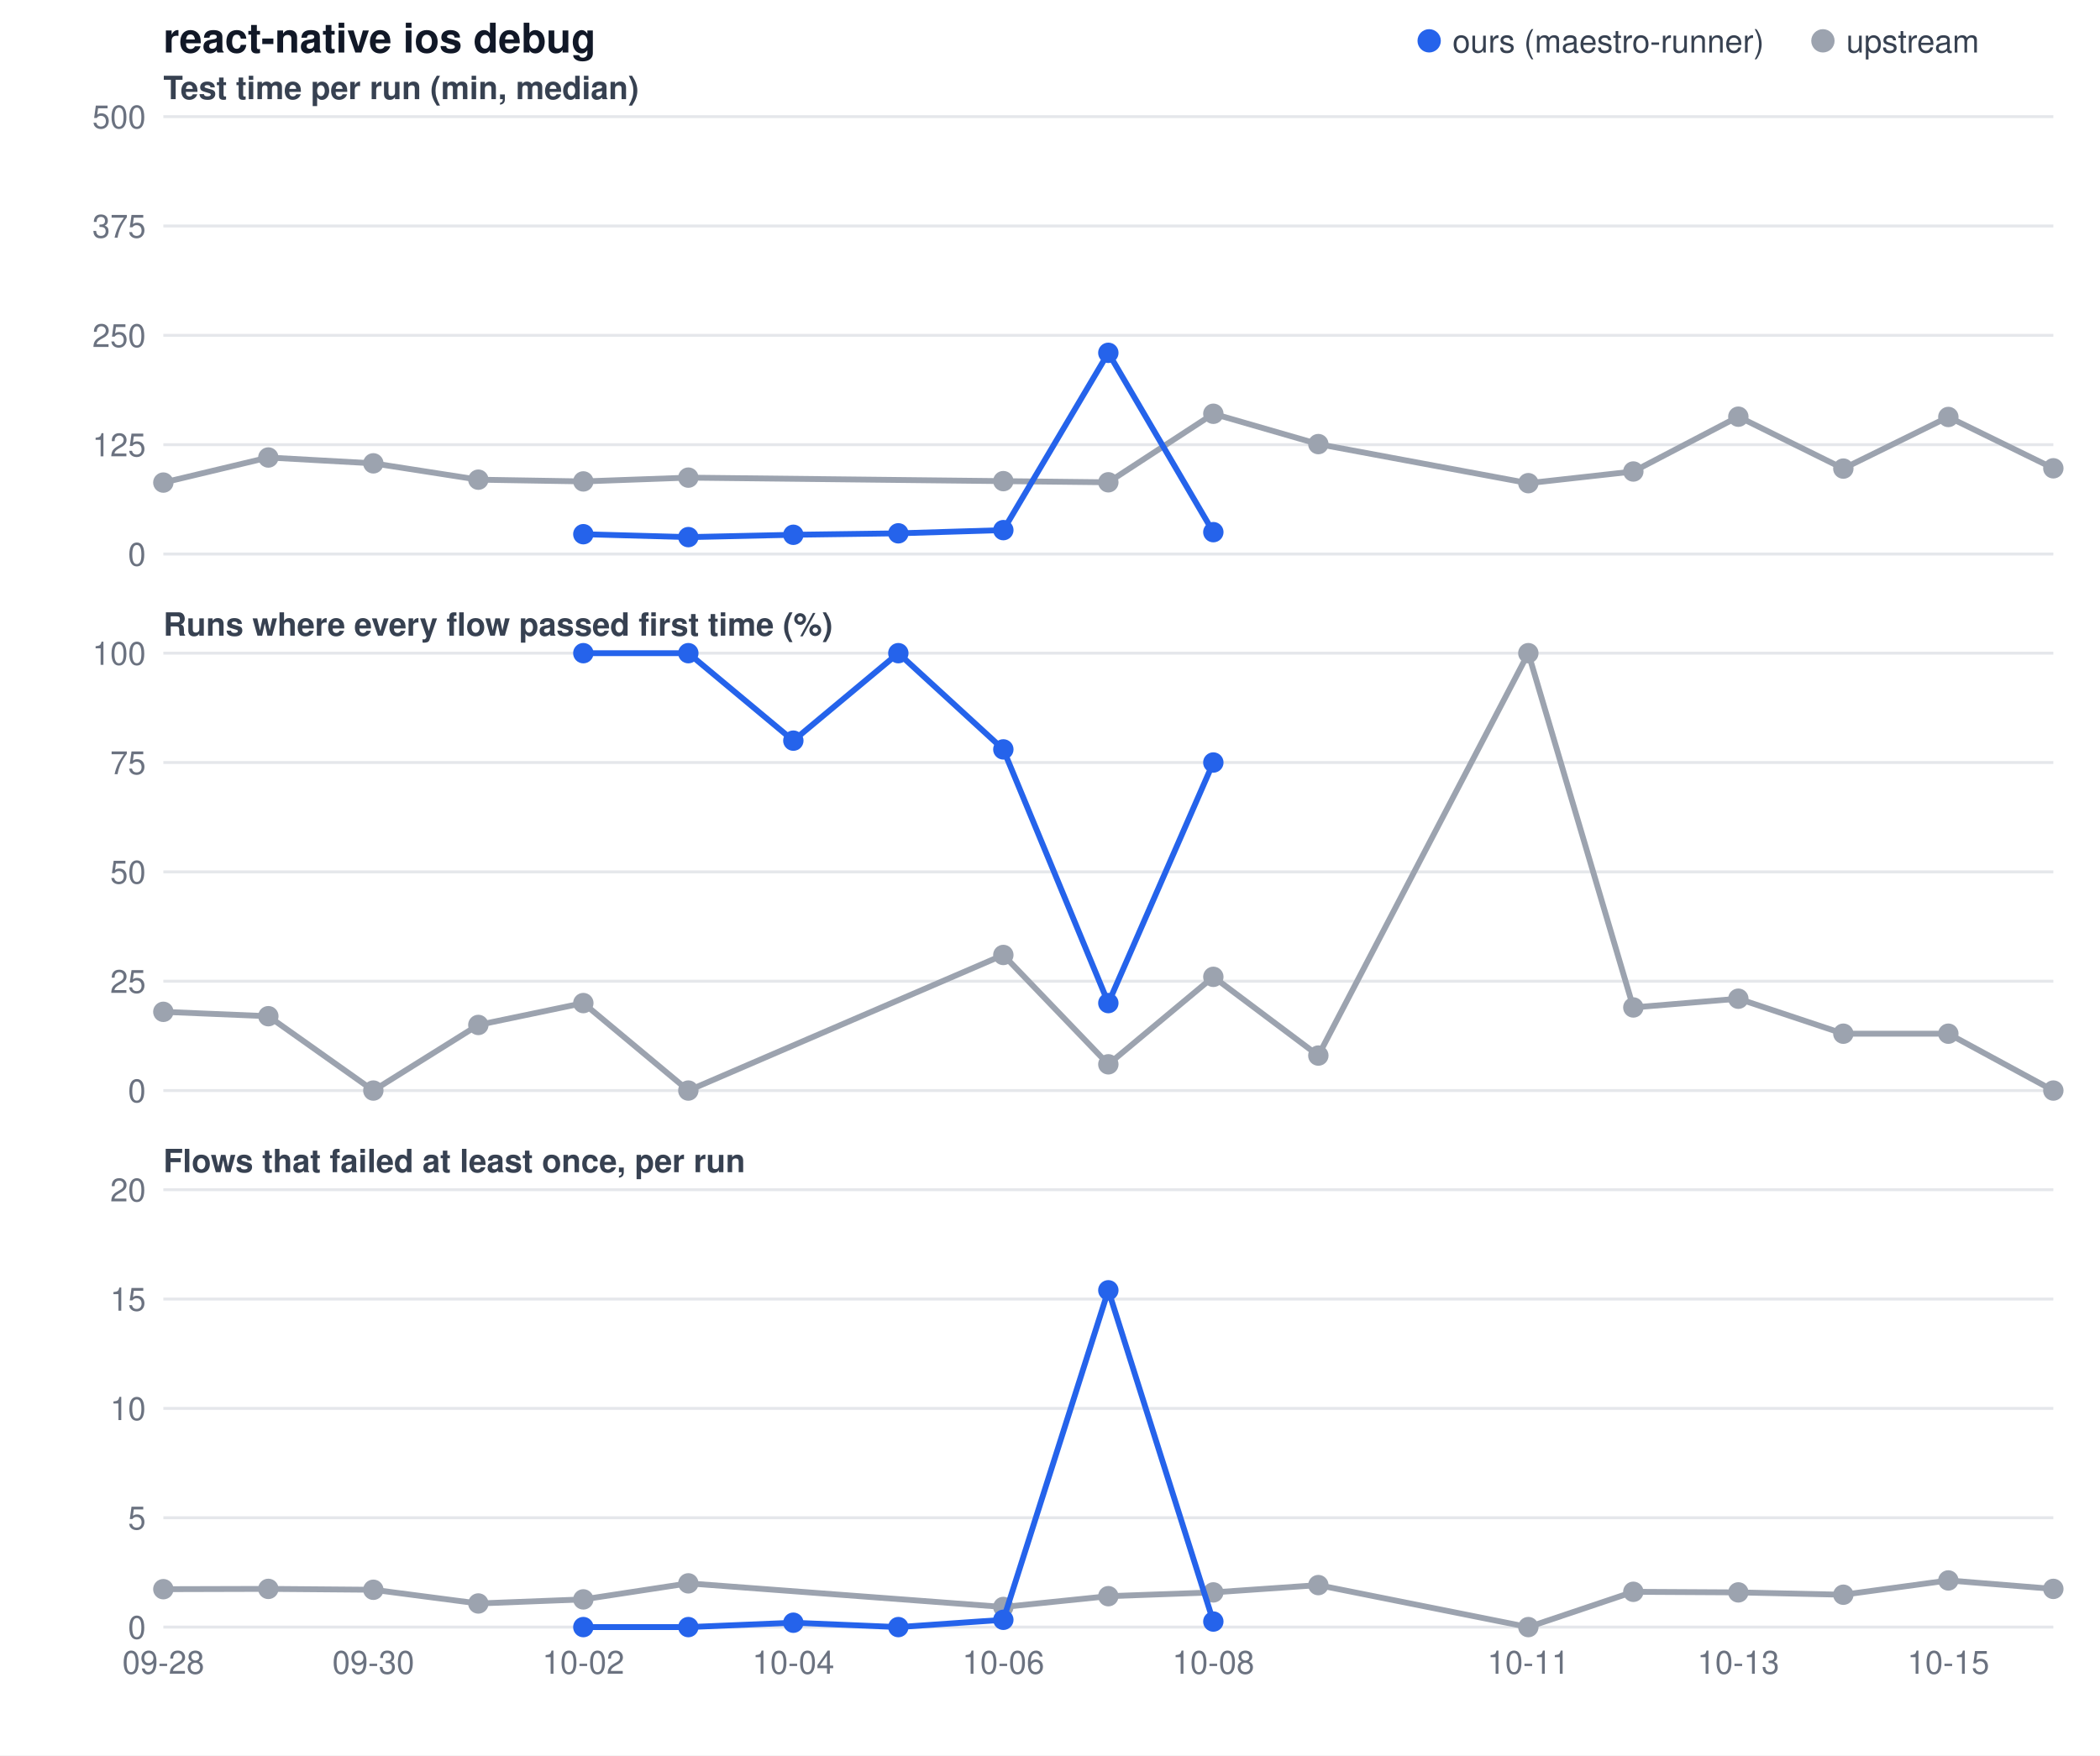
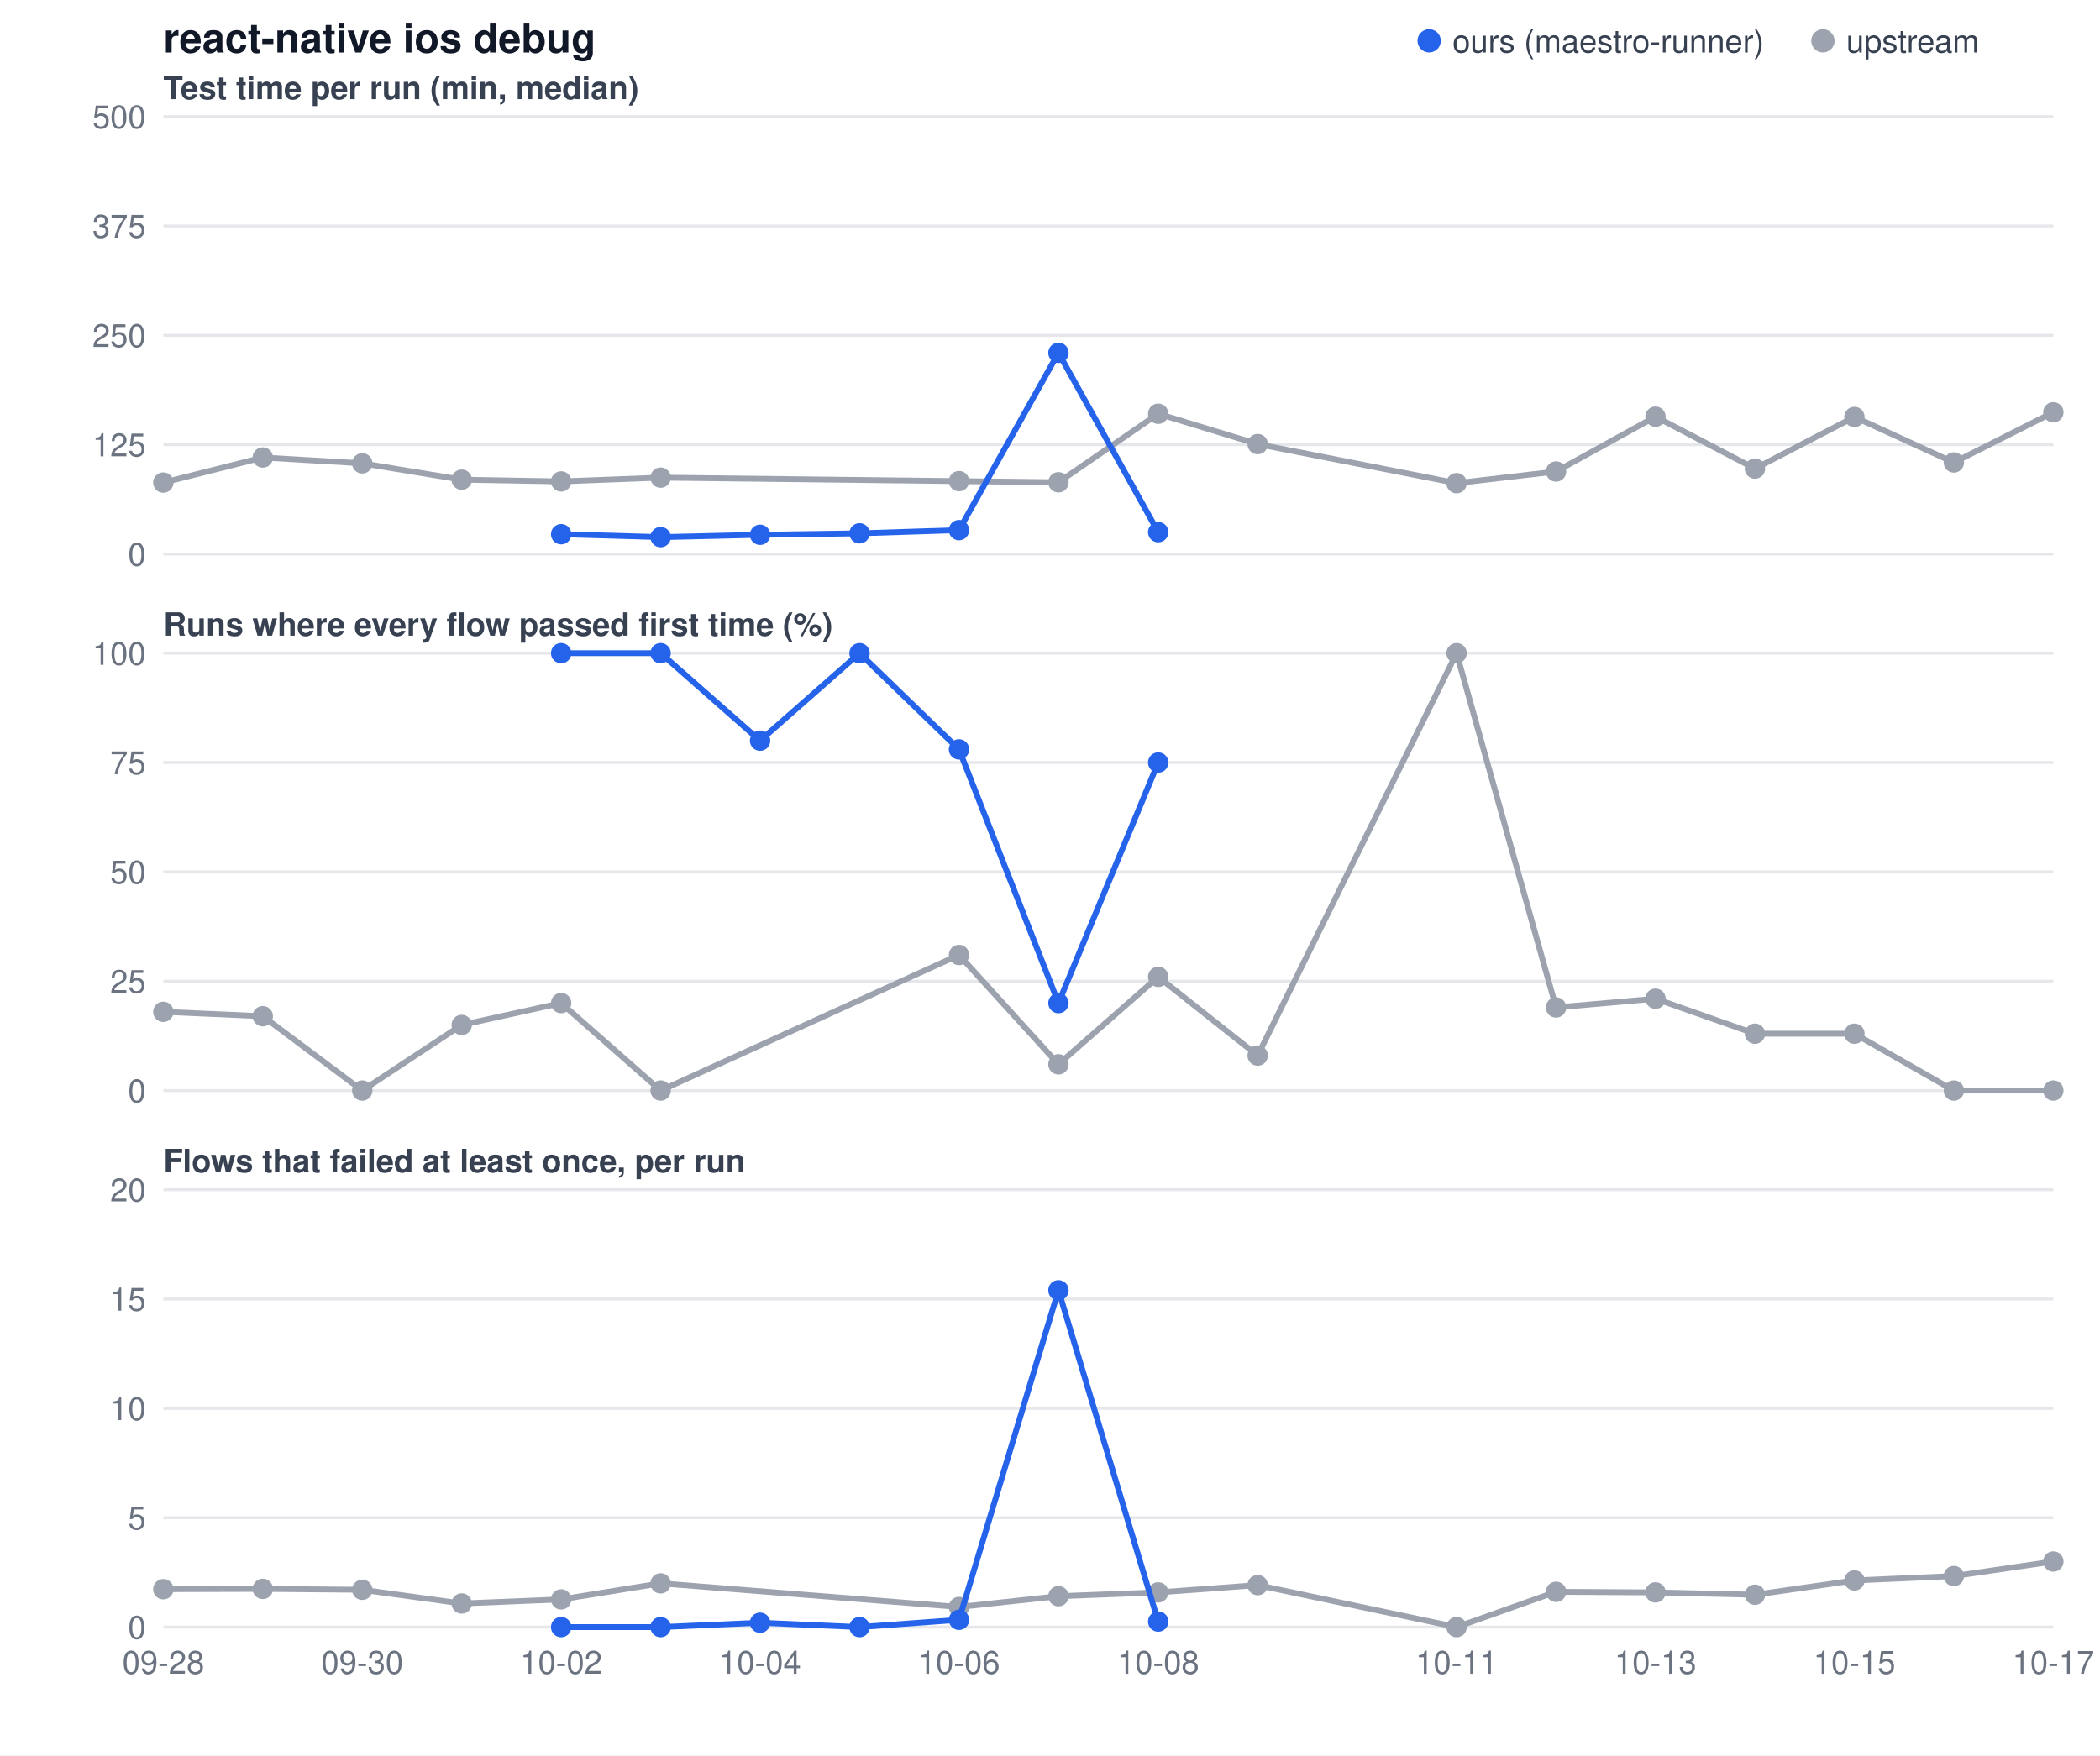
<svg xmlns="http://www.w3.org/2000/svg" width="720" height="602" font-family="-apple-system,Segoe UI,Helvetica,Arial,sans-serif" font-size="11">
  <rect width="100%" height="100%" fill="#ffffff" />
  <text x="56" y="18" font-size="14" font-weight="600" fill="#111827">react-native ios debug</text>
  <circle cx="490" cy="14" r="4" fill="#2563eb" />
  <text x="498" y="18" fill="#374151">ours (maestro-runner)</text>
  <circle cx="625" cy="14" r="4" fill="#9ca3af" />
  <text x="633" y="18" fill="#374151">upstream</text>
  <text x="56" y="34" fill="#374151" font-weight="600">Test time per run (min, median)</text>
  <line x1="56" x2="704" y1="190.0" y2="190.0" stroke="#e5e7eb" />
  <text x="50" y="194.0" text-anchor="end" fill="#6b7280">0</text>
  <line x1="56" x2="704" y1="152.5" y2="152.5" stroke="#e5e7eb" />
  <text x="50" y="156.5" text-anchor="end" fill="#6b7280">125</text>
  <line x1="56" x2="704" y1="115.0" y2="115.0" stroke="#e5e7eb" />
  <text x="50" y="119.0" text-anchor="end" fill="#6b7280">250</text>
  <line x1="56" x2="704" y1="77.5" y2="77.5" stroke="#e5e7eb" />
  <text x="50" y="81.5" text-anchor="end" fill="#6b7280">375</text>
  <line x1="56" x2="704" y1="40.0" y2="40.0" stroke="#e5e7eb" />
  <text x="50" y="44.0" text-anchor="end" fill="#6b7280">500</text>
-   <polyline fill="none" stroke="#9ca3af" stroke-width="2" points="56.0,165.5 92.0,156.9 128.0,158.9 164.0,164.5 200.0,165.1 236.0,163.8 344.0,165.0 380.0,165.4 416.0,141.9 452.0,152.3 524.0,165.7 560.0,161.7 596.0,142.9 632.0,160.7 668.0,143.0 704.0,160.6" />
+   <polyline fill="none" stroke="#9ca3af" stroke-width="2" points="56.0,165.5 90.1,156.9 124.2,158.9 158.3,164.5 192.4,165.1 226.5,163.8 328.8,165.0 362.9,165.4 397.1,141.9 431.2,152.3 499.4,165.7 533.5,161.7 567.6,142.9 601.7,160.7 635.8,143.0 669.9,158.6 704.0,141.4" />
  <circle cx="56.0" cy="165.5" r="3.5" fill="#9ca3af" />
-   <circle cx="92.0" cy="156.9" r="3.5" fill="#9ca3af" />
-   <circle cx="128.0" cy="158.9" r="3.5" fill="#9ca3af" />
-   <circle cx="164.0" cy="164.5" r="3.5" fill="#9ca3af" />
-   <circle cx="200.0" cy="165.1" r="3.5" fill="#9ca3af" />
-   <circle cx="236.0" cy="163.8" r="3.5" fill="#9ca3af" />
-   <circle cx="344.0" cy="165.0" r="3.5" fill="#9ca3af" />
-   <circle cx="380.0" cy="165.4" r="3.5" fill="#9ca3af" />
-   <circle cx="416.0" cy="141.9" r="3.5" fill="#9ca3af" />
-   <circle cx="452.0" cy="152.3" r="3.5" fill="#9ca3af" />
-   <circle cx="524.0" cy="165.7" r="3.5" fill="#9ca3af" />
-   <circle cx="560.0" cy="161.7" r="3.5" fill="#9ca3af" />
-   <circle cx="596.0" cy="142.9" r="3.5" fill="#9ca3af" />
-   <circle cx="632.0" cy="160.7" r="3.5" fill="#9ca3af" />
-   <circle cx="668.0" cy="143.0" r="3.5" fill="#9ca3af" />
-   <circle cx="704.0" cy="160.6" r="3.5" fill="#9ca3af" />
-   <polyline fill="none" stroke="#2563eb" stroke-width="2" points="200.0,183.2 236.0,184.2 272.0,183.4 308.0,182.9 344.0,181.8 380.0,121.0 416.0,182.5" />
-   <circle cx="200.0" cy="183.2" r="3.5" fill="#2563eb" />
-   <circle cx="236.0" cy="184.2" r="3.5" fill="#2563eb" />
-   <circle cx="272.0" cy="183.4" r="3.5" fill="#2563eb" />
-   <circle cx="308.0" cy="182.9" r="3.5" fill="#2563eb" />
-   <circle cx="344.0" cy="181.8" r="3.5" fill="#2563eb" />
-   <circle cx="380.0" cy="121.0" r="3.5" fill="#2563eb" />
-   <circle cx="416.0" cy="182.5" r="3.5" fill="#2563eb" />
+   <circle cx="90.1" cy="156.9" r="3.5" fill="#9ca3af" />
+   <circle cx="124.2" cy="158.9" r="3.5" fill="#9ca3af" />
+   <circle cx="158.3" cy="164.5" r="3.5" fill="#9ca3af" />
+   <circle cx="192.4" cy="165.1" r="3.5" fill="#9ca3af" />
+   <circle cx="226.5" cy="163.8" r="3.5" fill="#9ca3af" />
+   <circle cx="328.8" cy="165.0" r="3.5" fill="#9ca3af" />
+   <circle cx="362.9" cy="165.4" r="3.5" fill="#9ca3af" />
+   <circle cx="397.1" cy="141.9" r="3.5" fill="#9ca3af" />
+   <circle cx="431.2" cy="152.3" r="3.5" fill="#9ca3af" />
+   <circle cx="499.4" cy="165.7" r="3.5" fill="#9ca3af" />
+   <circle cx="533.5" cy="161.7" r="3.5" fill="#9ca3af" />
+   <circle cx="567.6" cy="142.9" r="3.5" fill="#9ca3af" />
+   <circle cx="601.7" cy="160.7" r="3.5" fill="#9ca3af" />
+   <circle cx="635.8" cy="143.0" r="3.5" fill="#9ca3af" />
+   <circle cx="669.9" cy="158.6" r="3.5" fill="#9ca3af" />
+   <circle cx="704.0" cy="141.4" r="3.5" fill="#9ca3af" />
+   <polyline fill="none" stroke="#2563eb" stroke-width="2" points="192.4,183.2 226.5,184.2 260.6,183.4 294.7,182.9 328.8,181.8 362.9,121.0 397.1,182.5" />
+   <circle cx="192.4" cy="183.2" r="3.5" fill="#2563eb" />
+   <circle cx="226.5" cy="184.2" r="3.5" fill="#2563eb" />
+   <circle cx="260.6" cy="183.4" r="3.5" fill="#2563eb" />
+   <circle cx="294.7" cy="182.9" r="3.5" fill="#2563eb" />
+   <circle cx="328.8" cy="181.8" r="3.5" fill="#2563eb" />
+   <circle cx="362.9" cy="121.0" r="3.5" fill="#2563eb" />
+   <circle cx="397.1" cy="182.5" r="3.5" fill="#2563eb" />
  <text x="56" y="218" fill="#374151" font-weight="600">Runs where every flow passed first time (%)</text>
  <line x1="56" x2="704" y1="374.0" y2="374.0" stroke="#e5e7eb" />
  <text x="50" y="378.0" text-anchor="end" fill="#6b7280">0</text>
  <line x1="56" x2="704" y1="336.5" y2="336.5" stroke="#e5e7eb" />
  <text x="50" y="340.5" text-anchor="end" fill="#6b7280">25</text>
  <line x1="56" x2="704" y1="299.0" y2="299.0" stroke="#e5e7eb" />
  <text x="50" y="303.0" text-anchor="end" fill="#6b7280">50</text>
  <line x1="56" x2="704" y1="261.5" y2="261.5" stroke="#e5e7eb" />
  <text x="50" y="265.5" text-anchor="end" fill="#6b7280">75</text>
  <line x1="56" x2="704" y1="224.0" y2="224.0" stroke="#e5e7eb" />
  <text x="50" y="228.0" text-anchor="end" fill="#6b7280">100</text>
-   <polyline fill="none" stroke="#9ca3af" stroke-width="2" points="56.0,347.0 92.0,348.5 128.0,374.0 164.0,351.5 200.0,344.0 236.0,374.0 344.0,327.5 380.0,365.0 416.0,335.0 452.0,362.0 524.0,224.0 560.0,345.5 596.0,342.5 632.0,354.5 668.0,354.5 704.0,374.0" />
+   <polyline fill="none" stroke="#9ca3af" stroke-width="2" points="56.0,347.0 90.1,348.5 124.2,374.0 158.3,351.5 192.4,344.0 226.5,374.0 328.8,327.5 362.9,365.0 397.1,335.0 431.2,362.0 499.4,224.0 533.5,345.5 567.6,342.5 601.7,354.5 635.8,354.5 669.9,374.0 704.0,374.0" />
  <circle cx="56.0" cy="347.0" r="3.5" fill="#9ca3af" />
-   <circle cx="92.0" cy="348.5" r="3.5" fill="#9ca3af" />
-   <circle cx="128.0" cy="374.0" r="3.5" fill="#9ca3af" />
-   <circle cx="164.0" cy="351.5" r="3.5" fill="#9ca3af" />
-   <circle cx="200.0" cy="344.0" r="3.5" fill="#9ca3af" />
-   <circle cx="236.0" cy="374.0" r="3.5" fill="#9ca3af" />
-   <circle cx="344.0" cy="327.5" r="3.5" fill="#9ca3af" />
-   <circle cx="380.0" cy="365.0" r="3.5" fill="#9ca3af" />
-   <circle cx="416.0" cy="335.0" r="3.5" fill="#9ca3af" />
-   <circle cx="452.0" cy="362.0" r="3.5" fill="#9ca3af" />
-   <circle cx="524.0" cy="224.0" r="3.5" fill="#9ca3af" />
-   <circle cx="560.0" cy="345.5" r="3.5" fill="#9ca3af" />
-   <circle cx="596.0" cy="342.5" r="3.5" fill="#9ca3af" />
-   <circle cx="632.0" cy="354.5" r="3.5" fill="#9ca3af" />
-   <circle cx="668.0" cy="354.5" r="3.5" fill="#9ca3af" />
+   <circle cx="90.1" cy="348.5" r="3.5" fill="#9ca3af" />
+   <circle cx="124.2" cy="374.0" r="3.5" fill="#9ca3af" />
+   <circle cx="158.3" cy="351.5" r="3.5" fill="#9ca3af" />
+   <circle cx="192.4" cy="344.0" r="3.5" fill="#9ca3af" />
+   <circle cx="226.5" cy="374.0" r="3.5" fill="#9ca3af" />
+   <circle cx="328.8" cy="327.5" r="3.5" fill="#9ca3af" />
+   <circle cx="362.9" cy="365.0" r="3.5" fill="#9ca3af" />
+   <circle cx="397.1" cy="335.0" r="3.5" fill="#9ca3af" />
+   <circle cx="431.2" cy="362.0" r="3.5" fill="#9ca3af" />
+   <circle cx="499.4" cy="224.0" r="3.5" fill="#9ca3af" />
+   <circle cx="533.5" cy="345.5" r="3.5" fill="#9ca3af" />
+   <circle cx="567.6" cy="342.5" r="3.5" fill="#9ca3af" />
+   <circle cx="601.7" cy="354.5" r="3.5" fill="#9ca3af" />
+   <circle cx="635.8" cy="354.5" r="3.5" fill="#9ca3af" />
+   <circle cx="669.9" cy="374.0" r="3.5" fill="#9ca3af" />
  <circle cx="704.0" cy="374.0" r="3.5" fill="#9ca3af" />
-   <polyline fill="none" stroke="#2563eb" stroke-width="2" points="200.0,224.0 236.0,224.0 272.0,254.0 308.0,224.0 344.0,257.0 380.0,344.0 416.0,261.5" />
-   <circle cx="200.0" cy="224.0" r="3.5" fill="#2563eb" />
-   <circle cx="236.0" cy="224.0" r="3.5" fill="#2563eb" />
-   <circle cx="272.0" cy="254.0" r="3.5" fill="#2563eb" />
-   <circle cx="308.0" cy="224.0" r="3.5" fill="#2563eb" />
-   <circle cx="344.0" cy="257.0" r="3.5" fill="#2563eb" />
-   <circle cx="380.0" cy="344.0" r="3.5" fill="#2563eb" />
-   <circle cx="416.0" cy="261.5" r="3.5" fill="#2563eb" />
+   <polyline fill="none" stroke="#2563eb" stroke-width="2" points="192.4,224.0 226.5,224.0 260.6,254.0 294.7,224.0 328.8,257.0 362.9,344.0 397.1,261.5" />
+   <circle cx="192.4" cy="224.0" r="3.5" fill="#2563eb" />
+   <circle cx="226.5" cy="224.0" r="3.5" fill="#2563eb" />
+   <circle cx="260.6" cy="254.0" r="3.5" fill="#2563eb" />
+   <circle cx="294.7" cy="224.0" r="3.5" fill="#2563eb" />
+   <circle cx="328.8" cy="257.0" r="3.5" fill="#2563eb" />
+   <circle cx="362.9" cy="344.0" r="3.5" fill="#2563eb" />
+   <circle cx="397.1" cy="261.5" r="3.5" fill="#2563eb" />
  <text x="56" y="402" fill="#374151" font-weight="600">Flows that failed at least once, per run</text>
  <line x1="56" x2="704" y1="558.0" y2="558.0" stroke="#e5e7eb" />
  <text x="50" y="562.0" text-anchor="end" fill="#6b7280">0</text>
  <line x1="56" x2="704" y1="520.5" y2="520.5" stroke="#e5e7eb" />
  <text x="50" y="524.5" text-anchor="end" fill="#6b7280">5</text>
  <line x1="56" x2="704" y1="483.0" y2="483.0" stroke="#e5e7eb" />
  <text x="50" y="487.0" text-anchor="end" fill="#6b7280">10</text>
  <line x1="56" x2="704" y1="445.5" y2="445.5" stroke="#e5e7eb" />
  <text x="50" y="449.5" text-anchor="end" fill="#6b7280">15</text>
  <line x1="56" x2="704" y1="408.0" y2="408.0" stroke="#e5e7eb" />
  <text x="50" y="412.0" text-anchor="end" fill="#6b7280">20</text>
-   <polyline fill="none" stroke="#9ca3af" stroke-width="2" points="56.0,545.0 92.0,544.9 128.0,545.2 164.0,549.9 200.0,548.5 236.0,543.0 344.0,551.1 380.0,547.4 416.0,546.1 452.0,543.6 524.0,558.0 560.0,545.9 596.0,546.1 632.0,546.9 668.0,542.0 704.0,544.9" />
+   <polyline fill="none" stroke="#9ca3af" stroke-width="2" points="56.0,545.0 90.1,544.9 124.2,545.2 158.3,549.9 192.4,548.5 226.5,543.0 328.8,551.1 362.9,547.4 397.1,546.1 431.2,543.6 499.4,558.0 533.5,545.9 567.6,546.1 601.7,546.9 635.8,542.0 669.9,540.5 704.0,535.5" />
  <circle cx="56.0" cy="545.0" r="3.5" fill="#9ca3af" />
-   <circle cx="92.0" cy="544.9" r="3.5" fill="#9ca3af" />
-   <circle cx="128.0" cy="545.2" r="3.5" fill="#9ca3af" />
-   <circle cx="164.0" cy="549.9" r="3.5" fill="#9ca3af" />
-   <circle cx="200.0" cy="548.5" r="3.5" fill="#9ca3af" />
-   <circle cx="236.0" cy="543.0" r="3.5" fill="#9ca3af" />
-   <circle cx="344.0" cy="551.1" r="3.5" fill="#9ca3af" />
-   <circle cx="380.0" cy="547.4" r="3.5" fill="#9ca3af" />
-   <circle cx="416.0" cy="546.1" r="3.5" fill="#9ca3af" />
-   <circle cx="452.0" cy="543.6" r="3.5" fill="#9ca3af" />
-   <circle cx="524.0" cy="558.0" r="3.5" fill="#9ca3af" />
-   <circle cx="560.0" cy="545.9" r="3.5" fill="#9ca3af" />
-   <circle cx="596.0" cy="546.1" r="3.5" fill="#9ca3af" />
-   <circle cx="632.0" cy="546.9" r="3.5" fill="#9ca3af" />
-   <circle cx="668.0" cy="542.0" r="3.5" fill="#9ca3af" />
-   <circle cx="704.0" cy="544.9" r="3.5" fill="#9ca3af" />
-   <polyline fill="none" stroke="#2563eb" stroke-width="2" points="200.0,558.0 236.0,558.0 272.0,556.5 308.0,558.0 344.0,555.5 380.0,442.5 416.0,556.1" />
-   <circle cx="200.0" cy="558.0" r="3.5" fill="#2563eb" />
-   <circle cx="236.0" cy="558.0" r="3.5" fill="#2563eb" />
-   <circle cx="272.0" cy="556.5" r="3.5" fill="#2563eb" />
-   <circle cx="308.0" cy="558.0" r="3.5" fill="#2563eb" />
-   <circle cx="344.0" cy="555.5" r="3.5" fill="#2563eb" />
-   <circle cx="380.0" cy="442.5" r="3.5" fill="#2563eb" />
-   <circle cx="416.0" cy="556.1" r="3.5" fill="#2563eb" />
+   <circle cx="90.1" cy="544.9" r="3.5" fill="#9ca3af" />
+   <circle cx="124.2" cy="545.2" r="3.5" fill="#9ca3af" />
+   <circle cx="158.3" cy="549.9" r="3.5" fill="#9ca3af" />
+   <circle cx="192.4" cy="548.5" r="3.5" fill="#9ca3af" />
+   <circle cx="226.5" cy="543.0" r="3.5" fill="#9ca3af" />
+   <circle cx="328.8" cy="551.1" r="3.5" fill="#9ca3af" />
+   <circle cx="362.9" cy="547.4" r="3.5" fill="#9ca3af" />
+   <circle cx="397.1" cy="546.1" r="3.5" fill="#9ca3af" />
+   <circle cx="431.2" cy="543.6" r="3.5" fill="#9ca3af" />
+   <circle cx="499.4" cy="558.0" r="3.5" fill="#9ca3af" />
+   <circle cx="533.5" cy="545.9" r="3.5" fill="#9ca3af" />
+   <circle cx="567.6" cy="546.1" r="3.5" fill="#9ca3af" />
+   <circle cx="601.7" cy="546.9" r="3.5" fill="#9ca3af" />
+   <circle cx="635.8" cy="542.0" r="3.5" fill="#9ca3af" />
+   <circle cx="669.9" cy="540.5" r="3.5" fill="#9ca3af" />
+   <circle cx="704.0" cy="535.5" r="3.5" fill="#9ca3af" />
+   <polyline fill="none" stroke="#2563eb" stroke-width="2" points="192.4,558.0 226.5,558.0 260.6,556.5 294.7,558.0 328.8,555.5 362.9,442.5 397.1,556.1" />
+   <circle cx="192.4" cy="558.0" r="3.5" fill="#2563eb" />
+   <circle cx="226.5" cy="558.0" r="3.5" fill="#2563eb" />
+   <circle cx="260.6" cy="556.5" r="3.5" fill="#2563eb" />
+   <circle cx="294.7" cy="558.0" r="3.5" fill="#2563eb" />
+   <circle cx="328.8" cy="555.5" r="3.5" fill="#2563eb" />
+   <circle cx="362.9" cy="442.5" r="3.5" fill="#2563eb" />
+   <circle cx="397.1" cy="556.1" r="3.5" fill="#2563eb" />
  <text x="56.0" y="574" text-anchor="middle" fill="#6b7280">09-28</text>
-   <text x="128.0" y="574" text-anchor="middle" fill="#6b7280">09-30</text>
-   <text x="200.0" y="574" text-anchor="middle" fill="#6b7280">10-02</text>
-   <text x="272.0" y="574" text-anchor="middle" fill="#6b7280">10-04</text>
-   <text x="344.0" y="574" text-anchor="middle" fill="#6b7280">10-06</text>
-   <text x="416.0" y="574" text-anchor="middle" fill="#6b7280">10-08</text>
-   <text x="524.0" y="574" text-anchor="middle" fill="#6b7280">10-11</text>
-   <text x="596.0" y="574" text-anchor="middle" fill="#6b7280">10-13</text>
-   <text x="668.0" y="574" text-anchor="middle" fill="#6b7280">10-15</text>
+   <text x="124.2" y="574" text-anchor="middle" fill="#6b7280">09-30</text>
+   <text x="192.4" y="574" text-anchor="middle" fill="#6b7280">10-02</text>
+   <text x="260.6" y="574" text-anchor="middle" fill="#6b7280">10-04</text>
+   <text x="328.8" y="574" text-anchor="middle" fill="#6b7280">10-06</text>
+   <text x="397.1" y="574" text-anchor="middle" fill="#6b7280">10-08</text>
+   <text x="499.4" y="574" text-anchor="middle" fill="#6b7280">10-11</text>
+   <text x="567.6" y="574" text-anchor="middle" fill="#6b7280">10-13</text>
+   <text x="635.8" y="574" text-anchor="middle" fill="#6b7280">10-15</text>
+   <text x="704.0" y="574" text-anchor="middle" fill="#6b7280">10-17</text>
</svg>
